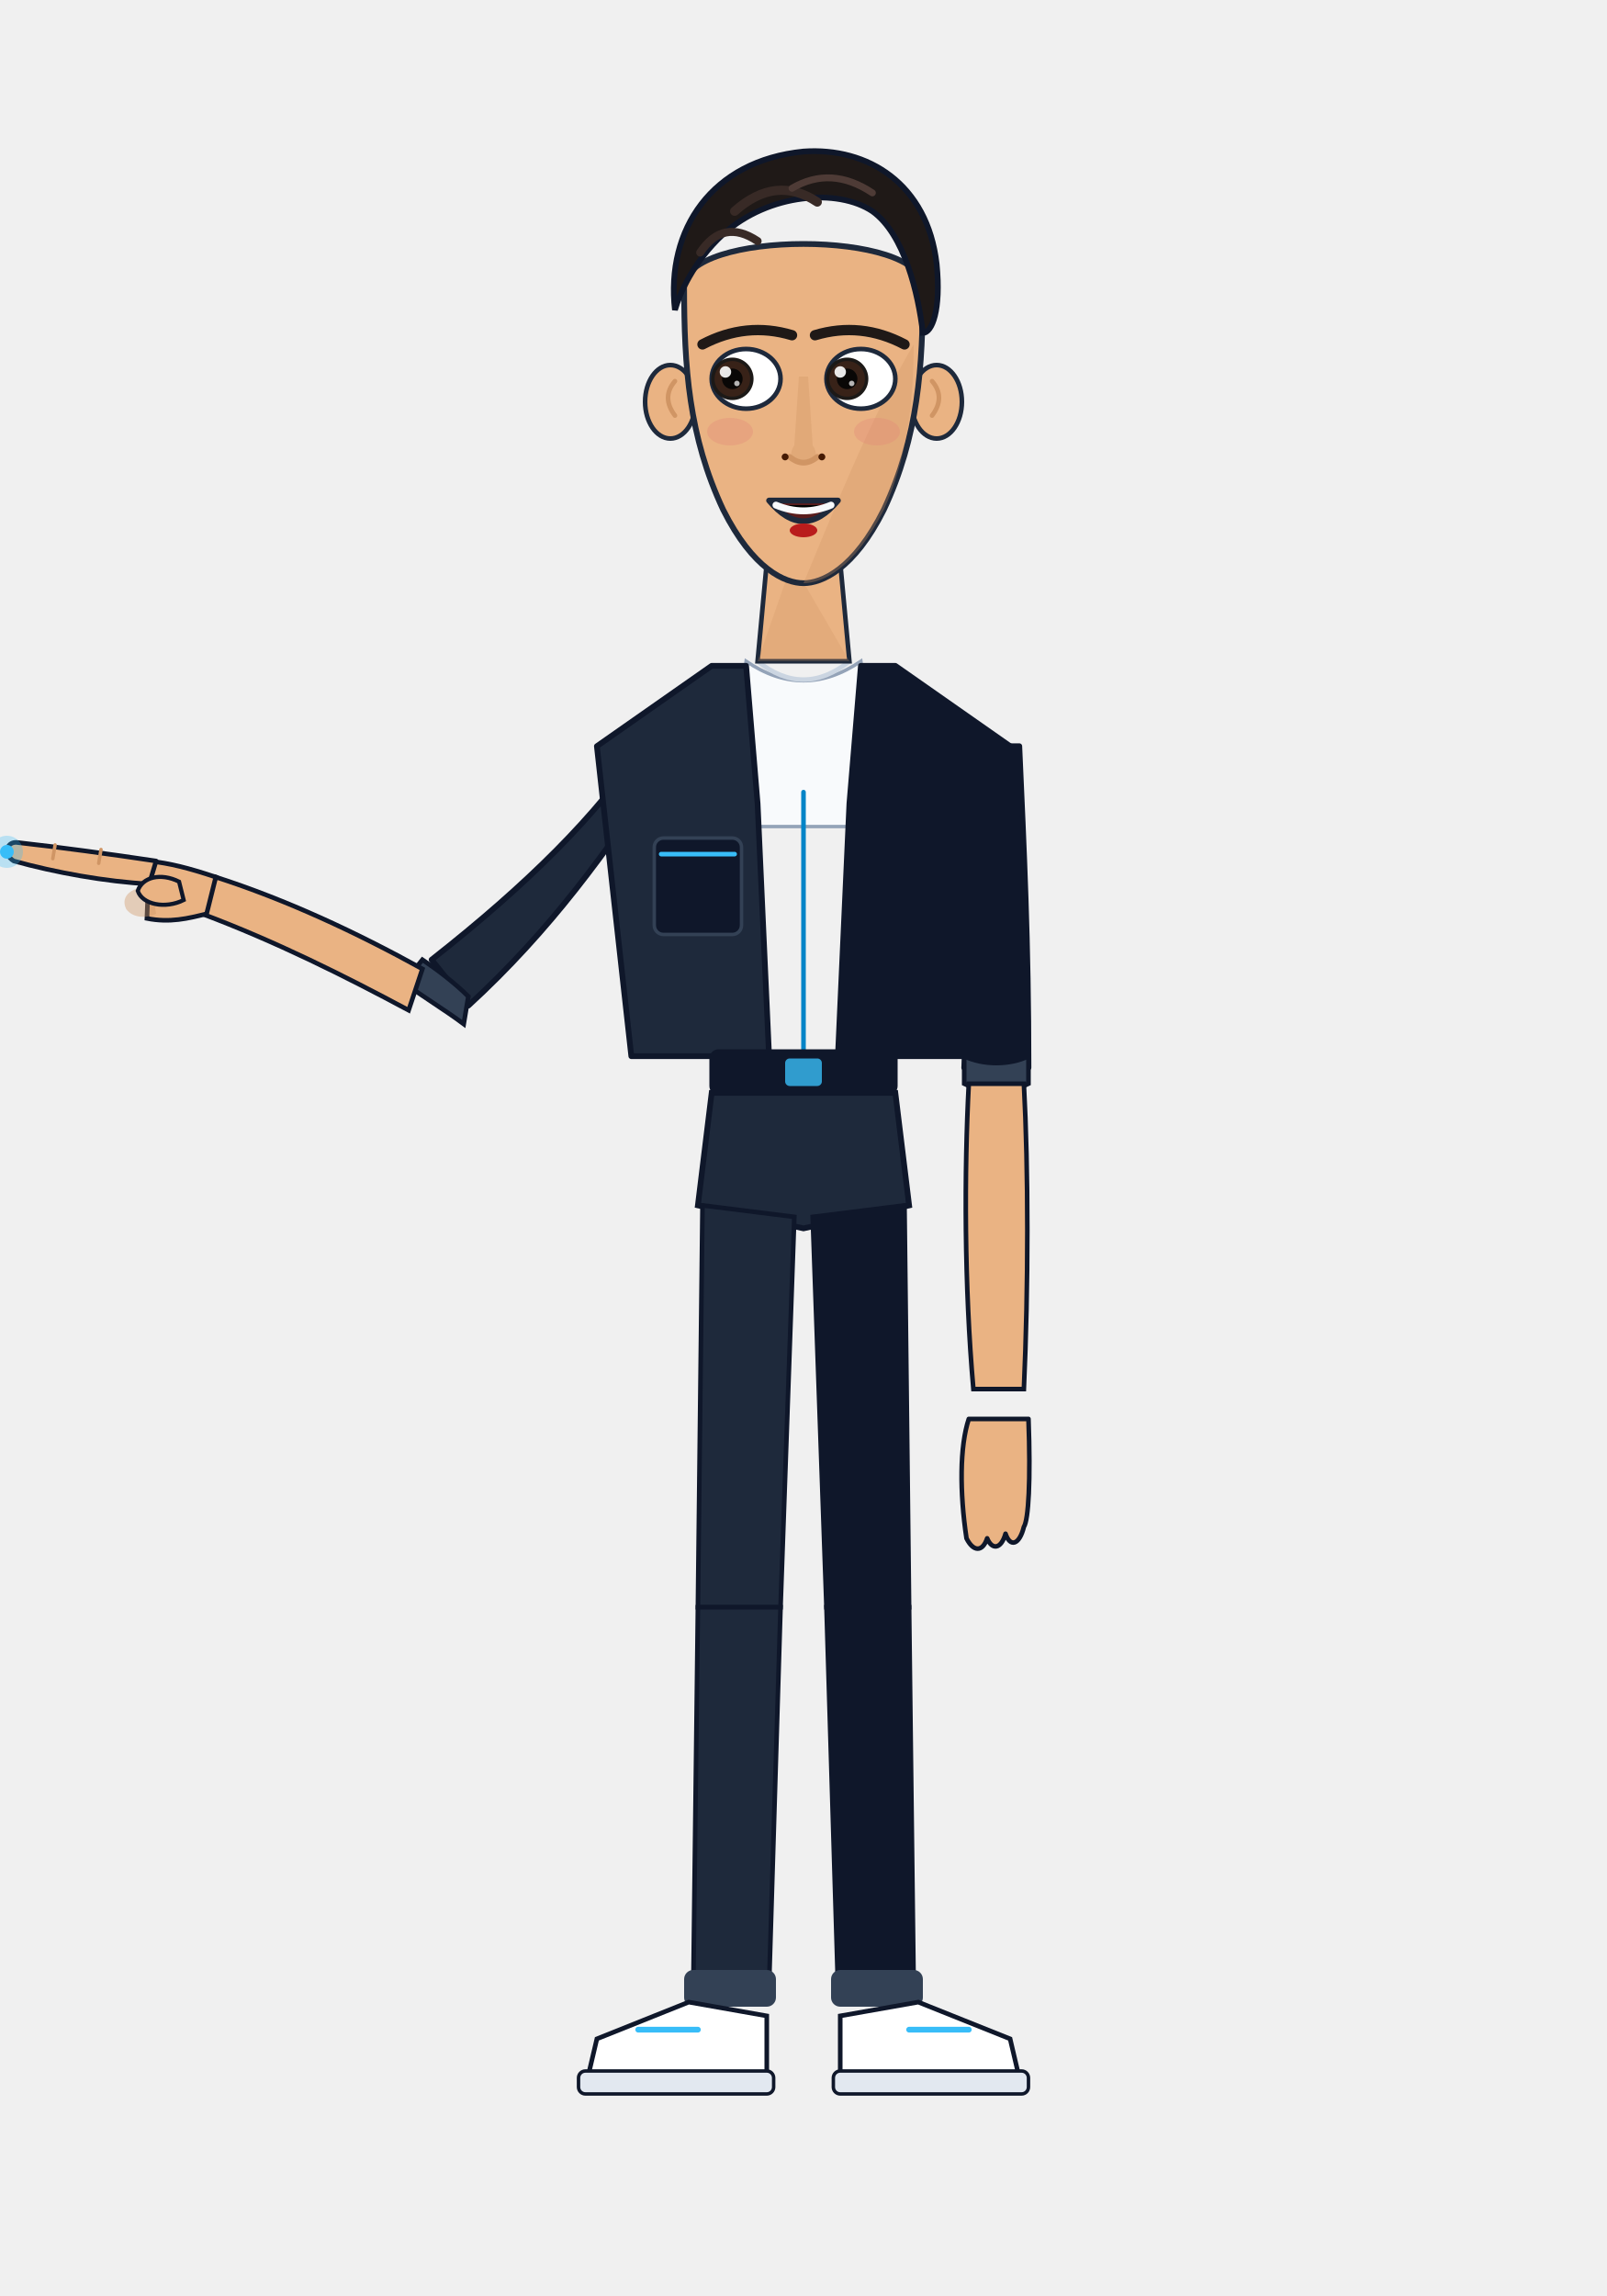
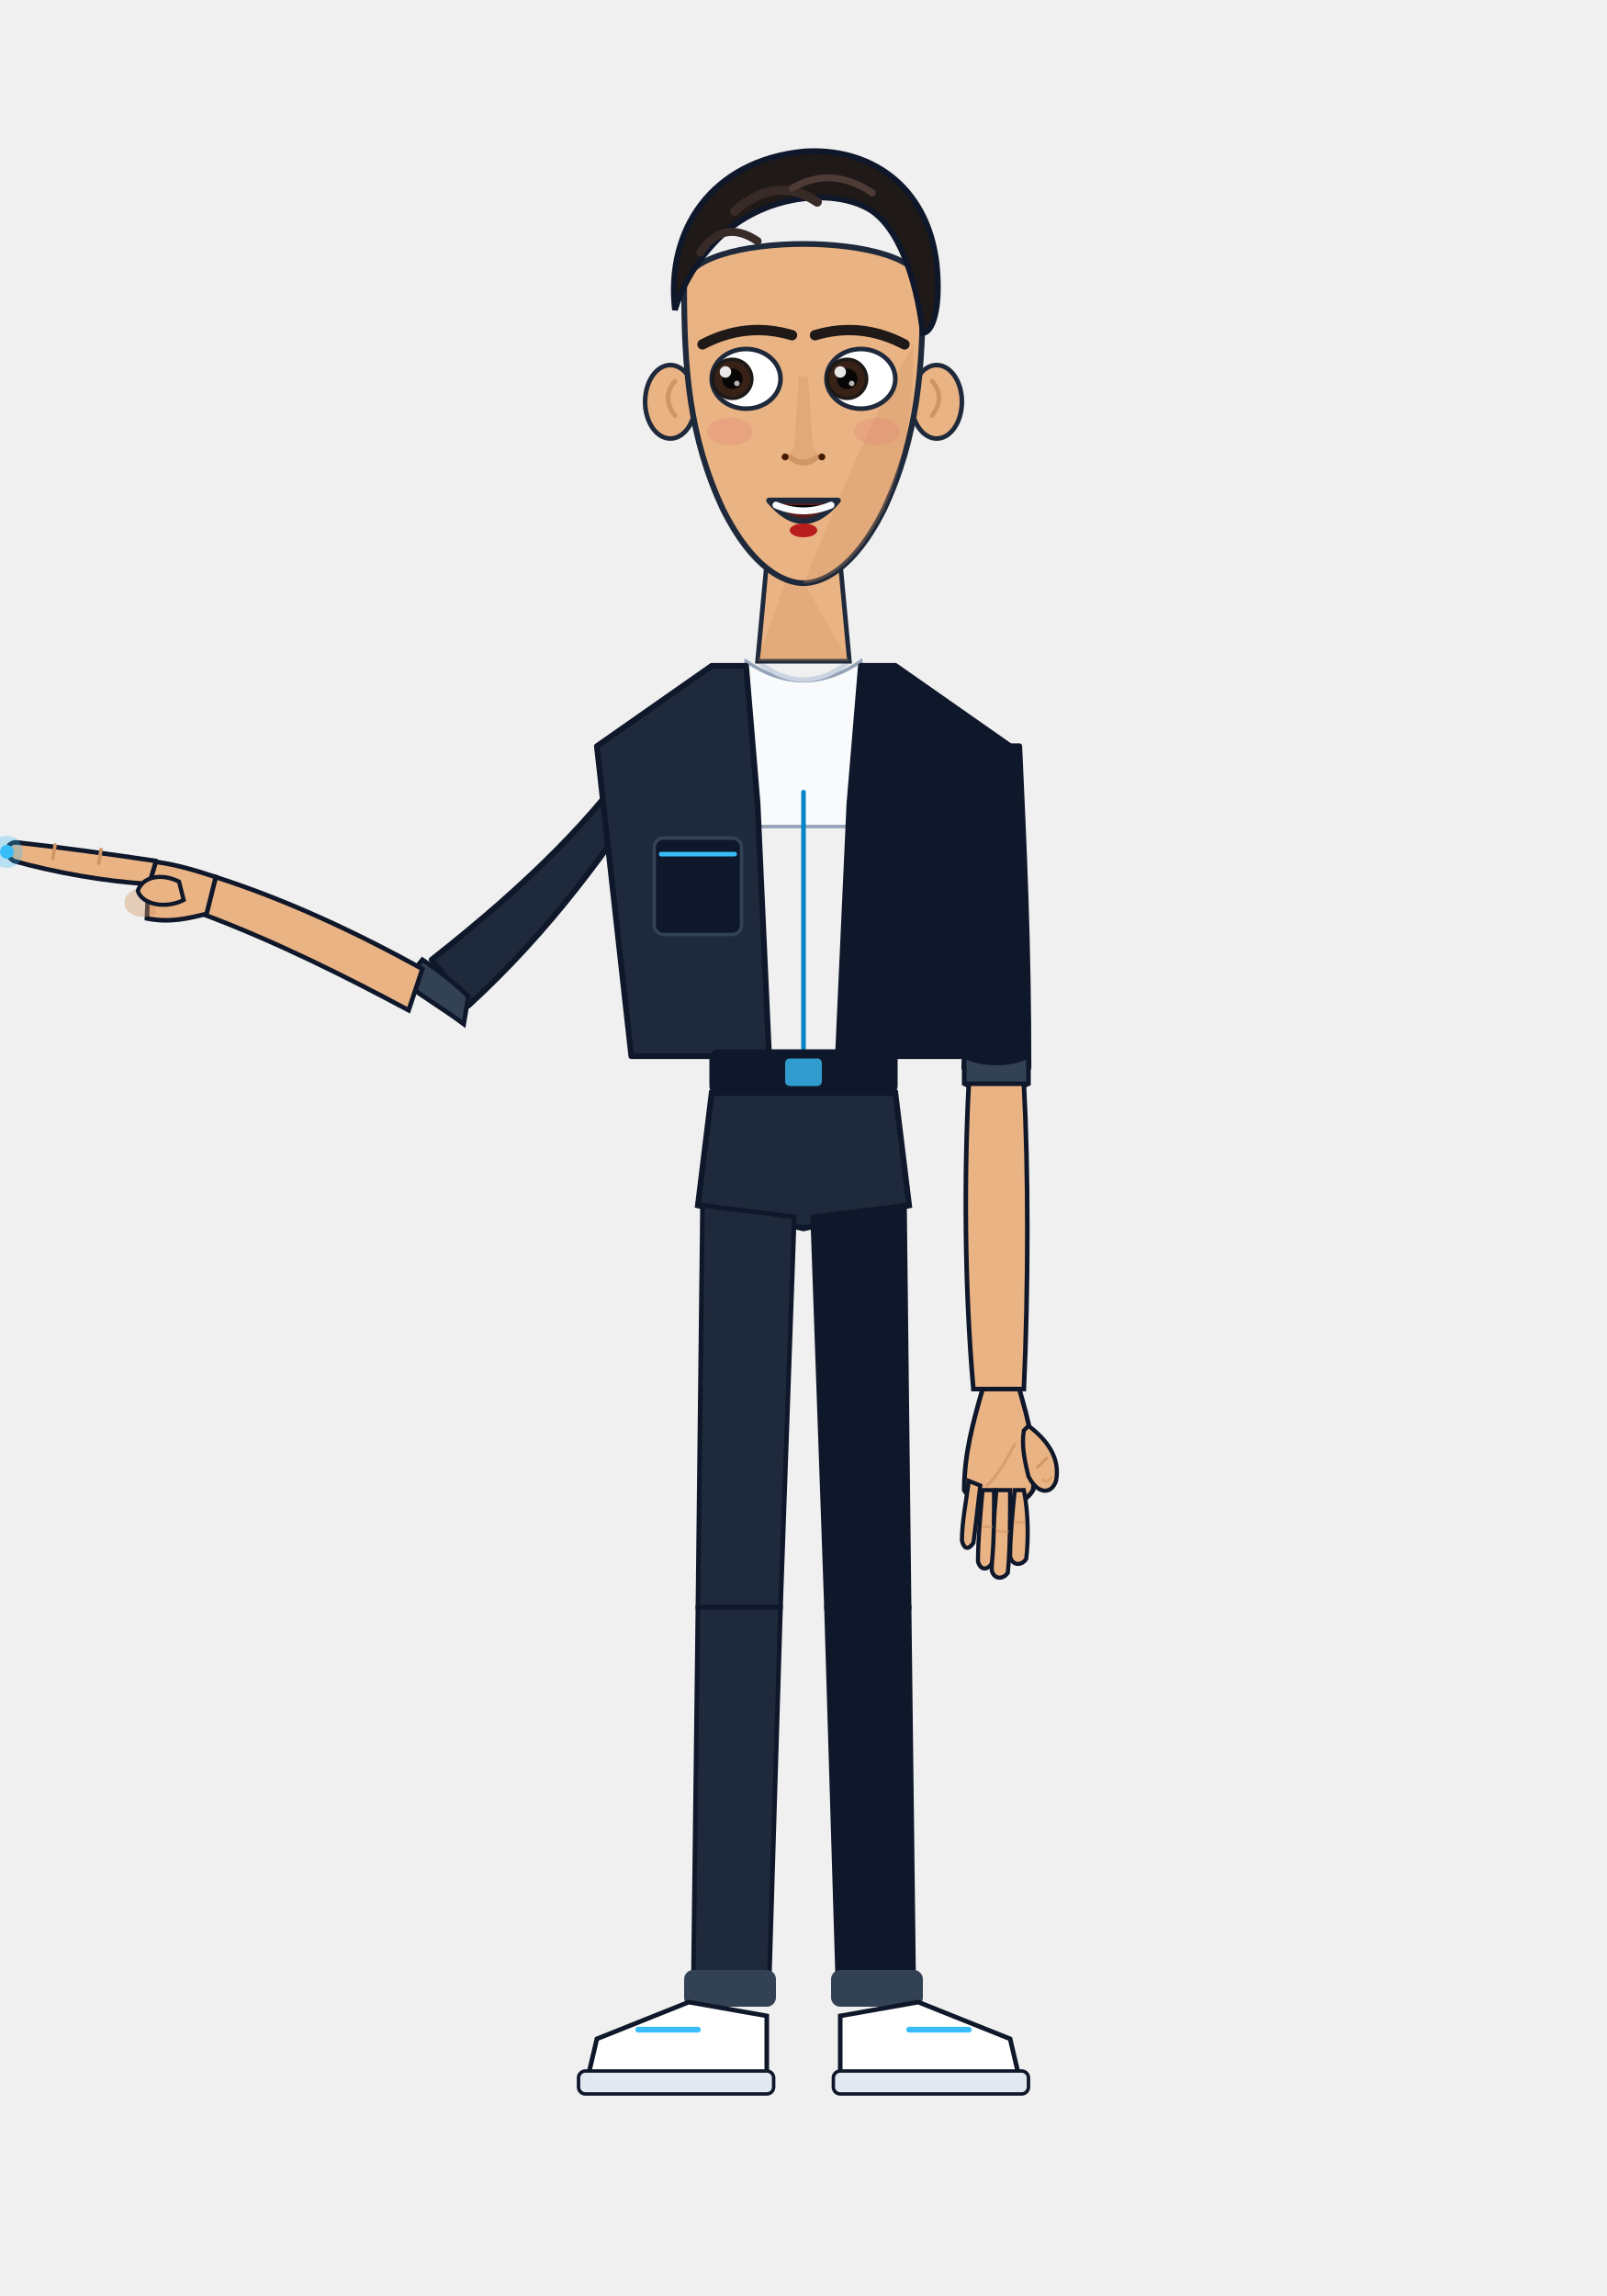
<svg xmlns="http://www.w3.org/2000/svg" viewBox="-100 50 700 1000" width="700" height="1000">
  <g id="modern_character_root">
    <path d="M 210 526 L 290 526 L 296 575 L 250 585 L 204 575 Z" fill="#1e293b" stroke="#0f172a" stroke-width="2.5" />
    <path d="M 206 575 L 246 580 L 240 750 L 204 750 Z" fill="#1e293b" stroke="#0f172a" stroke-width="2" />
    <path d="M 204 750 L 240 750 L 235 915 L 202 915 Z" fill="#1e293b" stroke="#0f172a" stroke-width="2" />
    <rect x="198" y="908" width="40" height="16" rx="4" fill="#334155" />
    <path d="M 254 580 L 294 575 L 296 750 L 260 750 Z" fill="#0f172a" stroke="#0f172a" stroke-width="2" />
    <path d="M 260 750 L 296 750 L 298 915 L 265 915 Z" fill="#0f172a" stroke="#0f172a" stroke-width="2" />
    <rect x="262" y="908" width="40" height="16" rx="4" fill="#334155" />
    <path d="M 156 955 L 234 955 L 234 928 L 200 922 L 160 938 Z" fill="#ffffff" stroke="#0f172a" stroke-width="2" />
    <rect x="152" y="952" width="85" height="10" rx="3" fill="#e2e8f0" stroke="#0f172a" stroke-width="1.5" />
    <line x1="178" y1="934" x2="204" y2="934" stroke="#38bdf8" stroke-width="2.5" stroke-linecap="round" />
    <path d="M 266 955 L 344 955 L 340 938 L 300 922 L 266 928 Z" fill="#ffffff" stroke="#0f172a" stroke-width="2" />
    <rect x="263" y="952" width="85" height="10" rx="3" fill="#e2e8f0" stroke="#0f172a" stroke-width="1.5" />
    <line x1="296" y1="934" x2="322" y2="934" stroke="#38bdf8" stroke-width="2.5" stroke-linecap="round" />
    <path d="M 180 375 C 160 405, 130 435, 88 468 L 104 488 C 140 455, 165 420, 188 385 Z" fill="#1e293b" stroke="#0f172a" stroke-width="2.5" stroke-linejoin="round" />
    <path d="M 104 484 C 98 478, 90 472, 84 468 L 76 478 C 84 484, 94 490, 102 496 Z" fill="#334155" stroke="#0f172a" stroke-width="2" />
    <path d="M 84 472 C 55 456, 25 442, -6 432 L -12 448 C 20 460, 50 475, 78 490 Z" fill="#eab383" stroke="#0f172a" stroke-width="2" />
    <path d="M -6 432 C -18 428, -26 426, -35 425 L -36 450 C -26 452, -18 450, -10 448 Z" fill="#eab383" stroke="#0f172a" stroke-width="2" />
    <path d="M -34 436 C -42 436, -48 440, -45 446 C -42 450, -36 450, -32 448 Z" fill="#d09564" opacity="0.4" />
    <path d="M -32 425                 C -52 422, -74 419, -92 417                 C -97 416, -99 422, -94 425                 C -76 430, -54 434, -35 435 Z" fill="#eab383" stroke="#0f172a" stroke-width="2" stroke-linejoin="round" />
    <line x1="-56" y1="420" x2="-57" y2="426" stroke="#d09564" stroke-width="1.5" stroke-linecap="round" />
    <line x1="-76" y1="418" x2="-77" y2="424" stroke="#d09564" stroke-width="1.5" stroke-linecap="round" />
    <path d="M -22 434 C -30 430, -38 432, -40 438 C -38 444, -28 446, -20 442 Z" fill="#eab383" stroke="#0f172a" stroke-width="1.8" />
    <circle cx="-97" cy="421" r="3" fill="#38bdf8" />
    <circle cx="-97" cy="421" r="7" fill="#38bdf8" opacity="0.3" />
    <path d="M 315 375 C 320 420, 324 460, 320 515 C 328 518, 342 518, 348 515 C 348 460, 346 420, 344 375 Z" fill="#0f172a" stroke="#0f172a" stroke-width="2.5" stroke-linejoin="round" />
    <path d="M 320 510 C 328 514, 340 514, 348 510 L 348 522 C 340 526, 328 526, 320 522 Z" fill="#334155" stroke="#0f172a" stroke-width="2" />
    <path d="M 322 522 C 320 560, 320 610, 324 655 L 346 655 C 348 610, 348 560, 346 522 Z" fill="#eab383" stroke="#0f172a" stroke-width="2" />
-     <path d="M 322 668                 C 318 680, 318 700, 321 720                 C 324 726, 328 726, 330 720                C 332 725, 336 725, 338 718                C 340 724, 344 723, 346 715                C 348 712, 349 695, 348 668 Z" fill="#eab383" stroke="#0f172a" stroke-width="2" stroke-linejoin="round" />
+     <g id="human_hand_r" transform="translate(344, 655) scale(-1, 1)">
+       <path d="M 0 0 C -4 14, -8 28, -6 44 C 0 54, 18 54, 24 44 C 24 28, 20 14, 16 0 Z" fill="#eab383" stroke="#0f172a" stroke-width="2" />
+       <path d="M -4 16 C -12 22, -18 30, -16 40 C -14 46, -8 46, -4 38 C -2 30, -1 24, -2 18 Z" fill="#eab383" stroke="#0f172a" stroke-width="1.8" stroke-linejoin="round" />
+       <line x1="-12" y1="30" x2="-8" y2="34" stroke="#d09564" stroke-width="1.2" stroke-linecap="round" />
+       <path d="M -14 38 Q -12 42 -10 39" stroke="#d09564" stroke-width="1" fill="none" opacity="0.6" />
+       <path d="M -2 44 C -4 54, -4 66, -3 74 C -1 77, 3 77, 4 73 C 4 65, 3 54, 2 44 Z" fill="#eab383" stroke="#0f172a" stroke-width="1.8" />
+       <line x1="-2" y1="58" x2="2" y2="58" stroke="#d09564" stroke-width="1" stroke-linecap="round" opacity="0.6" />
+       <path d="M 4 44 C 4 56, 4 70, 5 80 C 7 83, 11 83, 12 79 C 12 69, 11 56, 10 44 Z" fill="#eab383" stroke="#0f172a" stroke-width="1.8" />
+       <line x1="5" y1="62" x2="10" y2="62" stroke="#d09564" stroke-width="1" stroke-linecap="round" opacity="0.6" />
+       <path d="M 11 44 C 11 55, 11 68, 12 76 C 14 79, 17 79, 18 75 C 18 66, 17 55, 16 44 Z" fill="#eab383" stroke="#0f172a" stroke-width="1.8" />
+       <line x1="12" y1="60" x2="16" y2="60" stroke="#d09564" stroke-width="1" stroke-linecap="round" opacity="0.6" />
+       <path d="M 17 42 C 18 50, 19 60, 20 67 C 22 70, 24 70, 25 66 C 25 58, 23 48, 22 40 Z" fill="#eab383" stroke="#0f172a" stroke-width="1.8" />
+       <path d="M 2 24 C 6 32, 10 38, 14 42" stroke="#d09564" stroke-width="1.3" fill="none" stroke-linecap="round" opacity="0.7" />
+     </g>
    <path d="M 225 338 Q 250 355 275 338 L 285 410 L 215 410 Z" fill="#f8fafc" stroke="#94a3b8" stroke-width="1.5" />
    <path d="M 230 338 Q 250 354 270 338" stroke="#cbd5e1" stroke-width="2" fill="none" />
    <path d="M 210 340 L 160 375 L 175 510 L 235 510 L 230 400 L 225 340 Z" fill="#1e293b" stroke="#0f172a" stroke-width="2.5" stroke-linejoin="round" />
    <path d="M 290 340 L 340 375 L 325 510 L 265 510 L 270 400 L 275 340 Z" fill="#0f172a" stroke="#0f172a" stroke-width="2.5" stroke-linejoin="round" />
    <line x1="250" y1="395" x2="250" y2="510" stroke="#0284c7" stroke-width="2" stroke-linecap="round" />
    <rect x="185" y="415" width="38" height="42" rx="4" fill="#0f172a" stroke="#334155" stroke-width="1.5" />
    <line x1="188" y1="422" x2="220" y2="422" stroke="#38bdf8" stroke-width="2" stroke-linecap="round" />
    <rect x="210" y="508" width="80" height="18" rx="3" fill="#0f172a" stroke="#0f172a" stroke-width="2" />
    <rect x="242" y="511" width="16" height="12" rx="2" fill="#38bdf8" opacity="0.8" />
    <path d="M 234 295 L 230 338 L 270 338 L 266 295 Z" fill="#eab383" stroke="#1e293b" stroke-width="2" />
    <path d="M 245 295 L 230 338 L 270 338 Z" fill="#d09564" opacity="0.25" />
    <ellipse cx="192" cy="225" rx="11" ry="16" fill="#eab383" stroke="#1e293b" stroke-width="2" />
    <path d="M 194 216 Q 188 223 194 231" stroke="#d09564" stroke-width="2" fill="none" stroke-linecap="round" />
    <ellipse cx="308" cy="225" rx="11" ry="16" fill="#eab383" stroke="#1e293b" stroke-width="2" />
    <path d="M 306 216 Q 312 223 306 231" stroke="#d09564" stroke-width="2" fill="none" stroke-linecap="round" />
    <path d="M 198 175               C 198 150, 302 150, 302 175               C 302 210, 300 240, 285 272               C 272 298, 258 304, 250 304               C 242 304, 228 298, 215 272               C 200 240, 198 210, 198 175 Z" fill="#eab383" stroke="#1e293b" stroke-width="2.5" />
    <path d="M 250 304 C 258 304, 272 298, 285 272 C 295 250, 298 225, 298 200 C 280 230, 260 280, 250 304 Z" fill="#d09564" opacity="0.3" />
    <ellipse cx="218" cy="238" rx="10" ry="6" fill="#e28878" opacity="0.35" />
    <ellipse cx="282" cy="238" rx="10" ry="6" fill="#e28878" opacity="0.35" />
    <path d="M 194 185              C 190 150, 210 120, 250 116              C 278 114, 304 130, 308 165              C 310 185, 306 195, 302 195              C 300 178, 294 152, 280 142              C 265 132, 235 134, 215 152              C 202 164, 196 178, 194 185 Z" fill="#1f1917" stroke="#0f172a" stroke-width="2.5" />
    <path d="M 220 142 Q 238 126 256 138" stroke="#382a26" stroke-width="4" stroke-linecap="round" fill="none" />
    <path d="M 245 132 Q 262 122 280 134" stroke="#4e3b36" stroke-width="3" stroke-linecap="round" fill="none" />
    <path d="M 205 160 Q 215 145 230 155" stroke="#382a26" stroke-width="3.5" stroke-linecap="round" fill="none" />
    <path d="M 206 200 Q 225 190 245 196" stroke="#1f1917" stroke-width="4.5" stroke-linecap="round" fill="none" />
    <path d="M 255 196 Q 275 190 294 200" stroke="#1f1917" stroke-width="4.5" stroke-linecap="round" fill="none" />
    <ellipse cx="225" cy="215" rx="15" ry="13" fill="#ffffff" stroke="#1e293b" stroke-width="2" />
    <circle cx="219" cy="215" r="8.5" fill="#382218" stroke="#1c1917" stroke-width="1.5" />
    <circle cx="219" cy="215" r="4.5" fill="#090706" />
    <circle cx="216" cy="212" r="2.5" fill="#ffffff" opacity="0.9" />
    <circle cx="221" cy="217" r="1.2" fill="#ffffff" opacity="0.7" />
    <ellipse cx="275" cy="215" rx="15" ry="13" fill="#ffffff" stroke="#1e293b" stroke-width="2" />
    <circle cx="269" cy="215" r="8.5" fill="#382218" stroke="#1c1917" stroke-width="1.5" />
    <circle cx="269" cy="215" r="4.5" fill="#090706" />
    <circle cx="266" cy="212" r="2.5" fill="#ffffff" opacity="0.9" />
    <circle cx="271" cy="217" r="1.2" fill="#ffffff" opacity="0.7" />
    <path d="M 248 214 L 246 244 Q 242 250 250 252 Q 258 250 254 244 L 252 214" fill="#d09564" opacity="0.35" />
    <path d="M 244 249 Q 250 254 256 249" stroke="#d09564" stroke-width="2.5" stroke-linecap="round" fill="none" />
    <circle cx="242" cy="249" r="1.5" fill="#451a03" />
    <circle cx="258" cy="249" r="1.5" fill="#451a03" />
    <path d="M 235 268 Q 250 286 265 268 Z" fill="#581c1c" stroke="#1e293b" stroke-width="2.5" stroke-linejoin="round" />
    <path d="M 238 270 Q 250 275 262 270" stroke="#f8fafc" stroke-width="3" stroke-linecap="round" />
    <ellipse cx="250" cy="281" rx="6" ry="3" fill="#b91c1c" />
  </g>
</svg>
